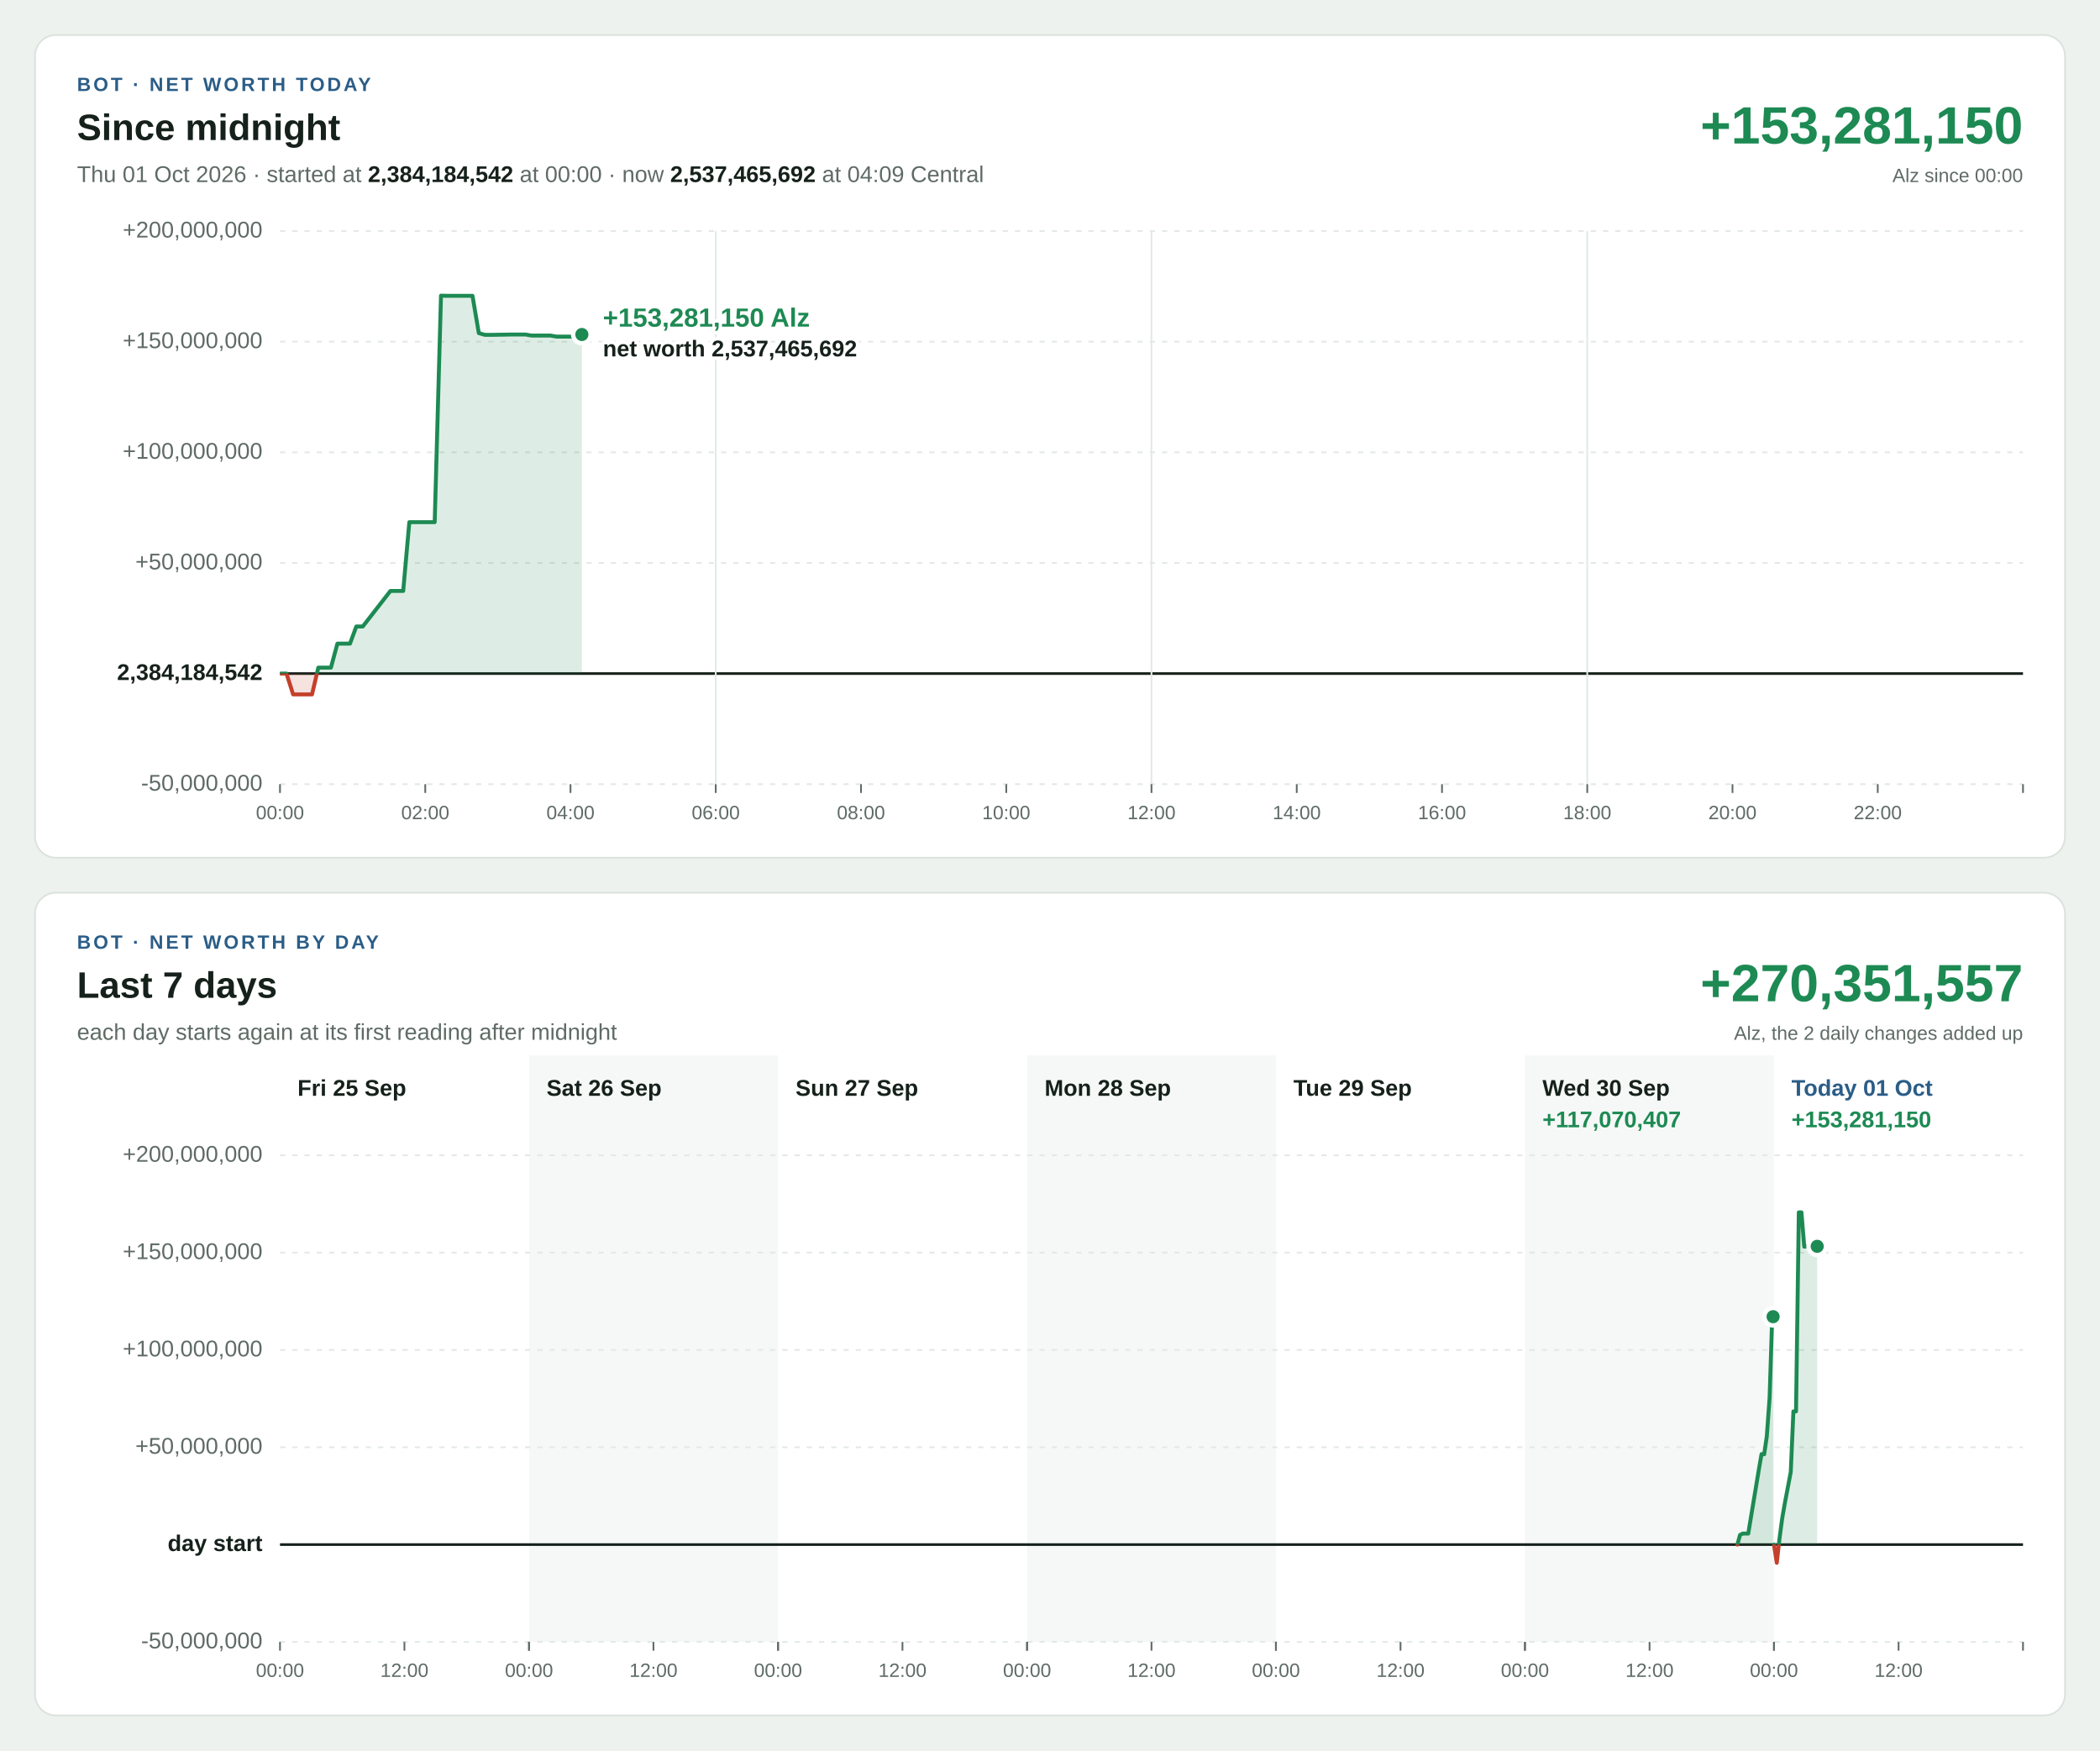
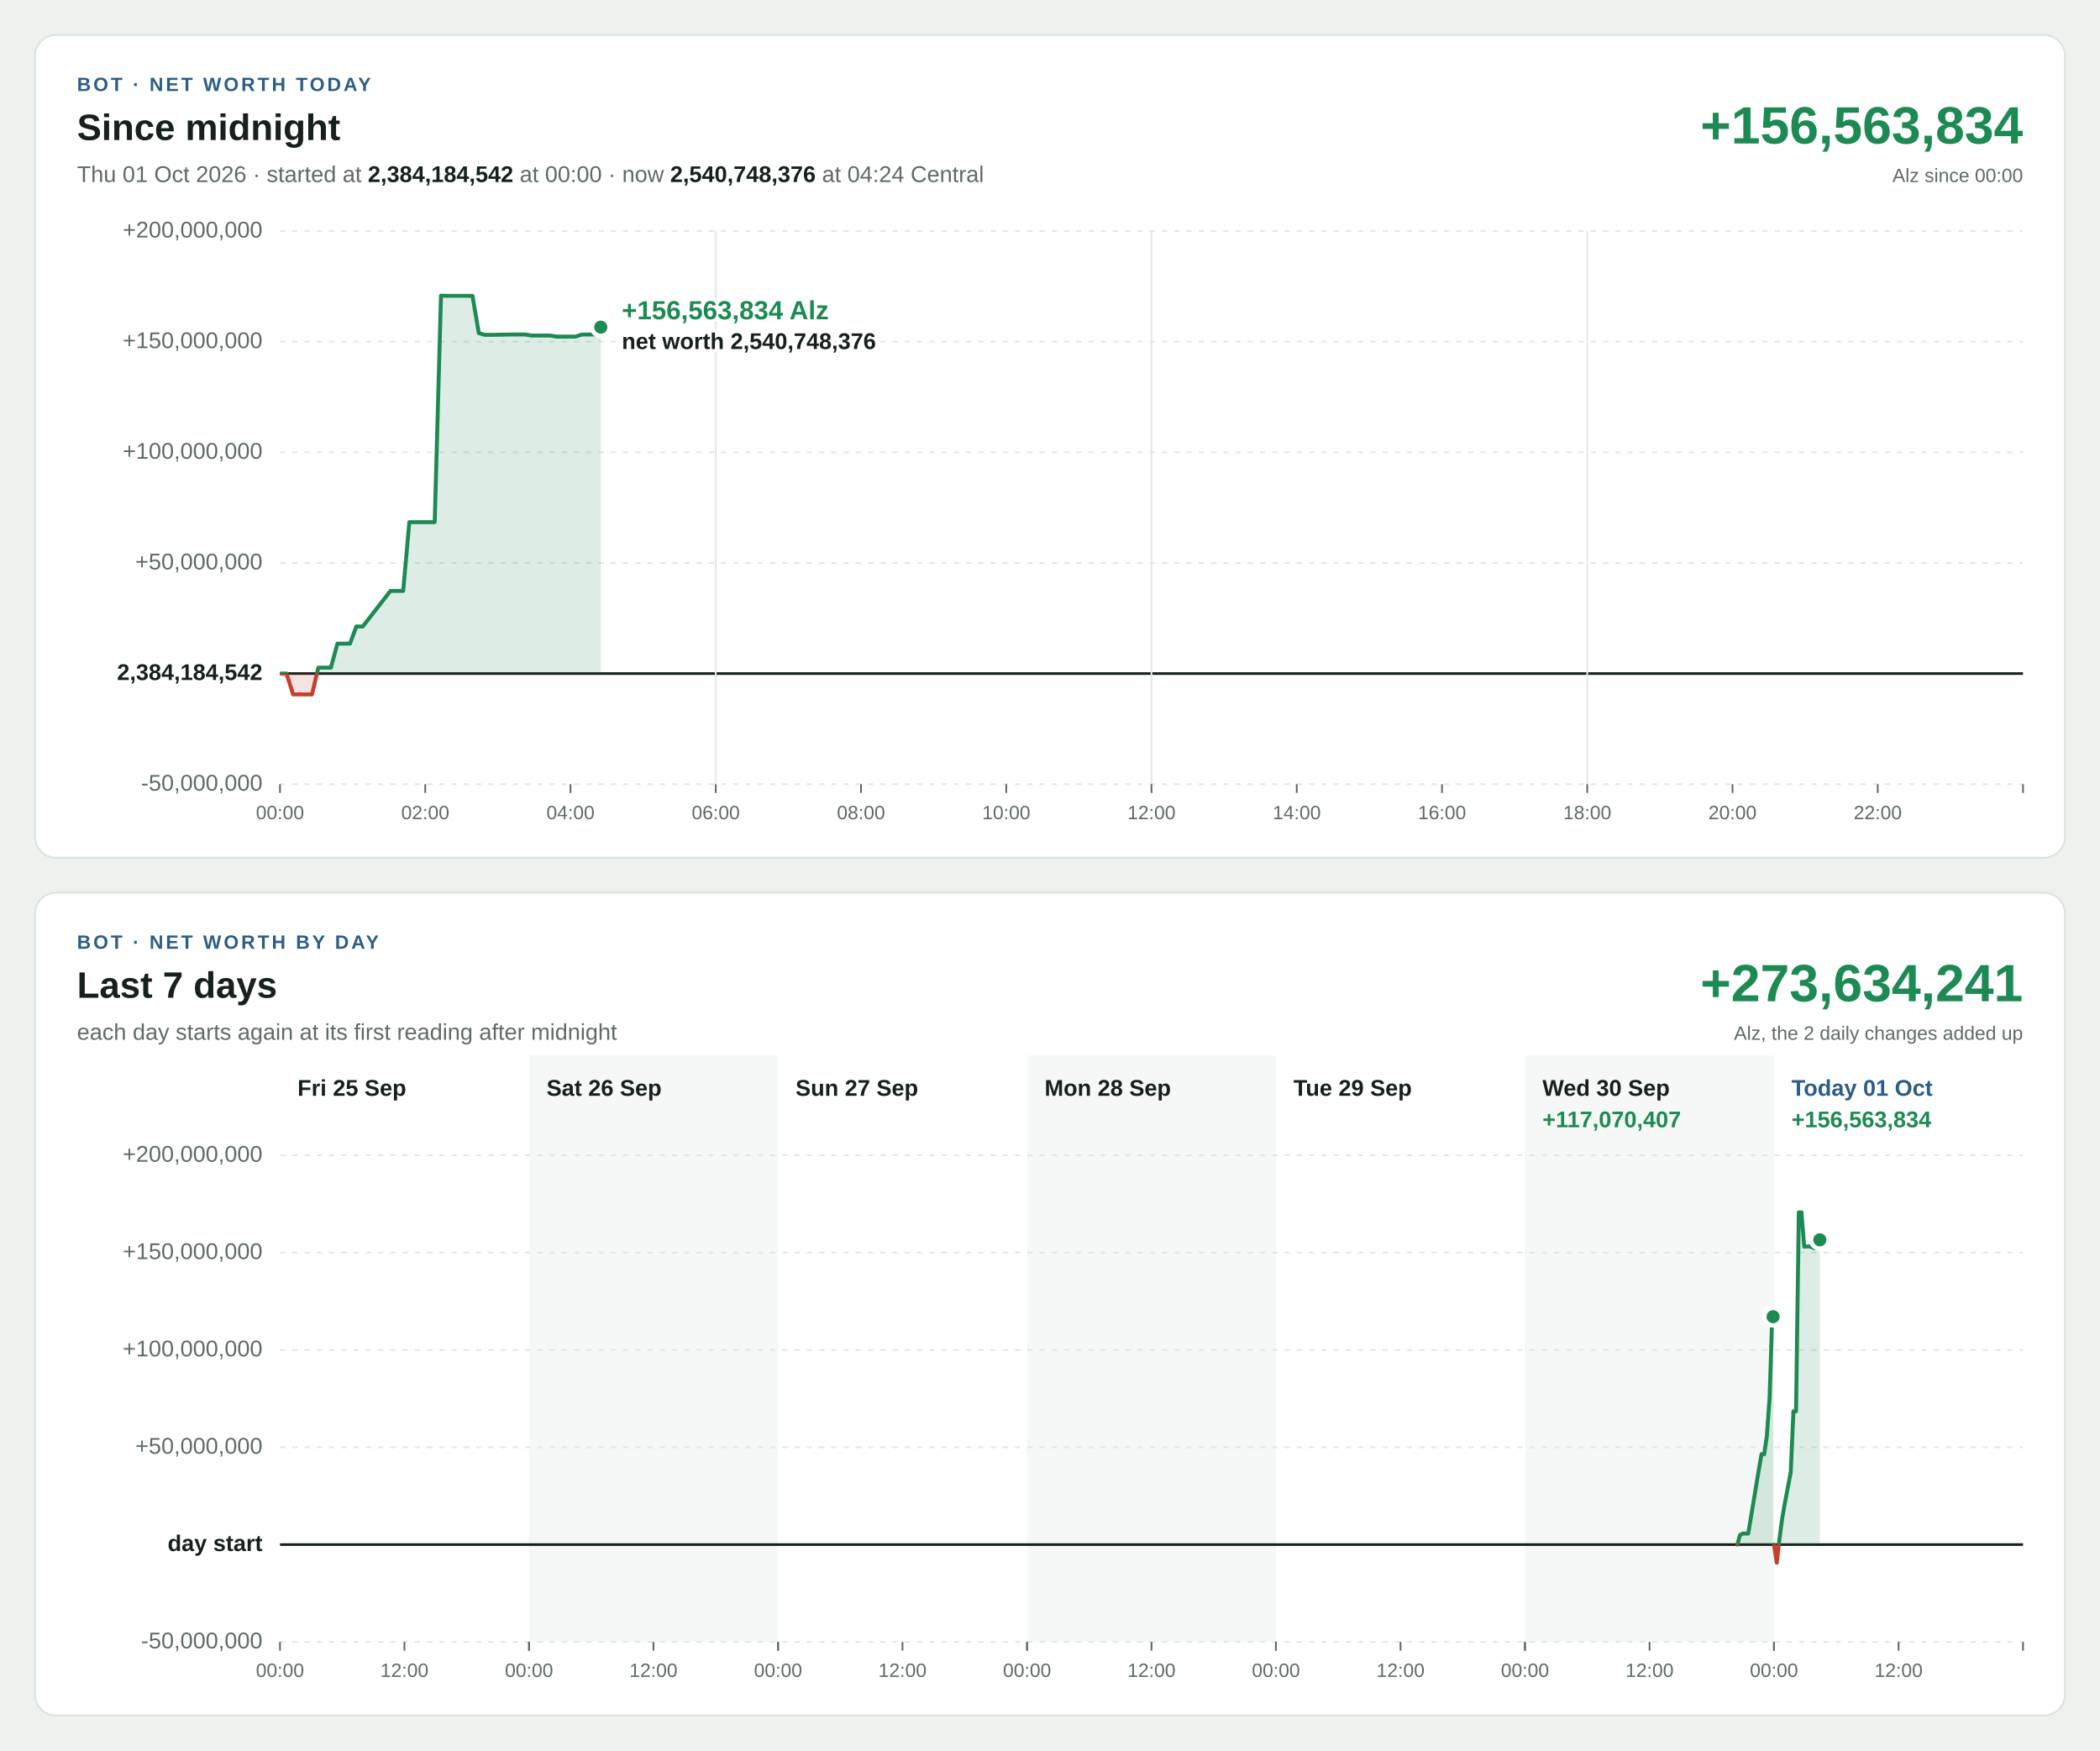
<svg xmlns="http://www.w3.org/2000/svg" width="1200" height="1000" viewBox="0 0 1200 1000" font-family="Segoe UI, Helvetica Neue, Arial, sans-serif" font-size="13" style="font-variant-numeric: tabular-nums">
  <rect width="1200" height="1000" fill="#eef2ef" />
  <g transform="translate(20,20)">
    <rect width="1160" height="470" rx="12" fill="#ffffff" stroke="#dbe3de" />
    <text x="24" y="32" font-size="11" font-weight="700" letter-spacing="1.4" fill="#2b5d87">BOT · NET WORTH TODAY</text>
    <text x="24" y="60" font-size="21" font-weight="700" fill="#16211b">Since midnight</text>
-     <text x="24" y="84" fill="#5f6b65">Thu 01 Oct 2026 · started at <tspan font-weight="700" fill="#16211b">2,384,184,542</tspan> at 00:00 · now <tspan font-weight="700" fill="#16211b">2,537,465,692</tspan> at 04:09 Central</text>
-     <text x="1136" y="62" font-size="30" font-weight="700" text-anchor="end" fill="#1d8a53">+153,281,150</text>
+     <text x="24" y="84" fill="#5f6b65">Thu 01 Oct 2026 · started at <tspan font-weight="700" fill="#16211b">2,384,184,542</tspan> at 00:00 · now <tspan font-weight="700" fill="#16211b">2,540,748,376</tspan> at 04:24 Central</text>
+     <text x="1136" y="62" font-size="30" font-weight="700" text-anchor="end" fill="#1d8a53">+156,563,834</text>
    <text x="1136" y="84" font-size="11" text-anchor="end" fill="#5f6b65">Alz since 00:00</text>
    <line x1="140" x2="1136" y1="428.0" y2="428.0" stroke="#e3e9e5" stroke-width="1" stroke-dasharray="3 4" />
    <text x="130" y="428.0" text-anchor="end" dominant-baseline="middle" font-weight="400" fill="#5f6b65">-50,000,000</text>
    <line x1="140" x2="1136" y1="364.8" y2="364.8" stroke="#16211b" stroke-width="1.5" />
    <text x="130" y="364.8" text-anchor="end" dominant-baseline="middle" font-weight="700" fill="#16211b">2,384,184,542</text>
    <line x1="140" x2="1136" y1="301.6" y2="301.6" stroke="#e3e9e5" stroke-width="1" stroke-dasharray="3 4" />
    <text x="130" y="301.6" text-anchor="end" dominant-baseline="middle" font-weight="400" fill="#5f6b65">+50,000,000</text>
    <line x1="140" x2="1136" y1="238.4" y2="238.4" stroke="#e3e9e5" stroke-width="1" stroke-dasharray="3 4" />
    <text x="130" y="238.4" text-anchor="end" dominant-baseline="middle" font-weight="400" fill="#5f6b65">+100,000,000</text>
    <line x1="140" x2="1136" y1="175.2" y2="175.2" stroke="#e3e9e5" stroke-width="1" stroke-dasharray="3 4" />
    <text x="130" y="175.2" text-anchor="end" dominant-baseline="middle" font-weight="400" fill="#5f6b65">+150,000,000</text>
    <line x1="140" x2="1136" y1="112.0" y2="112.0" stroke="#e3e9e5" stroke-width="1" stroke-dasharray="3 4" />
    <text x="130" y="112.0" text-anchor="end" dominant-baseline="middle" font-weight="400" fill="#5f6b65">+200,000,000</text>
    <line x1="140.0" x2="140.0" y1="428" y2="433" stroke="#5f6b65" stroke-width="1" />
    <text x="140.0" y="448" font-size="11" text-anchor="middle" fill="#5f6b65">00:00</text>
    <line x1="223.0" x2="223.0" y1="428" y2="433" stroke="#5f6b65" stroke-width="1" />
    <text x="223.0" y="448" font-size="11" text-anchor="middle" fill="#5f6b65">02:00</text>
    <line x1="306.0" x2="306.0" y1="428" y2="433" stroke="#5f6b65" stroke-width="1" />
    <text x="306.0" y="448" font-size="11" text-anchor="middle" fill="#5f6b65">04:00</text>
    <line x1="389.0" x2="389.0" y1="112" y2="428" stroke="#e3e9e5" stroke-width="1" />
    <line x1="389.0" x2="389.0" y1="428" y2="433" stroke="#5f6b65" stroke-width="1" />
    <text x="389.0" y="448" font-size="11" text-anchor="middle" fill="#5f6b65">06:00</text>
    <line x1="472.0" x2="472.0" y1="428" y2="433" stroke="#5f6b65" stroke-width="1" />
    <text x="472.0" y="448" font-size="11" text-anchor="middle" fill="#5f6b65">08:00</text>
    <line x1="555.0" x2="555.0" y1="428" y2="433" stroke="#5f6b65" stroke-width="1" />
    <text x="555.0" y="448" font-size="11" text-anchor="middle" fill="#5f6b65">10:00</text>
    <line x1="638.0" x2="638.0" y1="112" y2="428" stroke="#e3e9e5" stroke-width="1" />
    <line x1="638.0" x2="638.0" y1="428" y2="433" stroke="#5f6b65" stroke-width="1" />
    <text x="638.0" y="448" font-size="11" text-anchor="middle" fill="#5f6b65">12:00</text>
    <line x1="721.0" x2="721.0" y1="428" y2="433" stroke="#5f6b65" stroke-width="1" />
    <text x="721.0" y="448" font-size="11" text-anchor="middle" fill="#5f6b65">14:00</text>
    <line x1="804.0" x2="804.0" y1="428" y2="433" stroke="#5f6b65" stroke-width="1" />
    <text x="804.0" y="448" font-size="11" text-anchor="middle" fill="#5f6b65">16:00</text>
    <line x1="887.0" x2="887.0" y1="112" y2="428" stroke="#e3e9e5" stroke-width="1" />
    <line x1="887.0" x2="887.0" y1="428" y2="433" stroke="#5f6b65" stroke-width="1" />
    <text x="887.0" y="448" font-size="11" text-anchor="middle" fill="#5f6b65">18:00</text>
    <line x1="970.0" x2="970.0" y1="428" y2="433" stroke="#5f6b65" stroke-width="1" />
    <text x="970.0" y="448" font-size="11" text-anchor="middle" fill="#5f6b65">20:00</text>
    <line x1="1053.0" x2="1053.0" y1="428" y2="433" stroke="#5f6b65" stroke-width="1" />
    <text x="1053.0" y="448" font-size="11" text-anchor="middle" fill="#5f6b65">22:00</text>
    <line x1="1136.0" x2="1136.0" y1="428" y2="433" stroke="#5f6b65" stroke-width="1" />
    <defs>
-       <path id="shape-today" d="M140.1 364.8L140.1 364.8L143.7 364.8L147.5 376.7L151.1 376.7L154.8 376.7L158.3 376.7L161.9 361.4L165.6 361.4L169.1 361.4L172.8 347.7L176.5 347.7L180.0 347.7L183.6 337.9L187.3 337.9L203.1 317.6L206.8 317.6L210.4 317.6L213.9 278.3L217.6 278.3L221.2 278.3L224.8 278.3L228.4 278.3L232.0 148.9L235.5 149.0L239.2 149.0L242.8 149.0L246.3 149.0L250.0 149.0L253.6 170.3L257.1 171.3L260.8 171.3L272.9 171.1L276.6 171.1L280.2 171.1L283.7 171.7L287.3 171.7L290.9 171.7L294.5 171.7L298.1 172.3L301.8 172.3L305.3 172.3L308.9 172.3L312.5 171.1L312.5 364.8Z" />
-       <path id="line-today" d="M140.1 364.8L143.7 364.8L147.5 376.7L151.1 376.7L154.8 376.7L158.3 376.7L161.9 361.4L165.6 361.4L169.1 361.4L172.8 347.7L176.5 347.7L180.0 347.7L183.6 337.9L187.3 337.9L203.1 317.6L206.8 317.6L210.4 317.6L213.9 278.3L217.6 278.3L221.2 278.3L224.8 278.3L228.4 278.3L232.0 148.9L235.5 149.0L239.2 149.0L242.8 149.0L246.3 149.0L250.0 149.0L253.6 170.3L257.1 171.3L260.8 171.3L272.9 171.1L276.6 171.1L280.2 171.1L283.7 171.7L287.3 171.7L290.9 171.7L294.5 171.7L298.1 172.3L301.8 172.3L305.3 172.3L308.9 172.3L312.5 171.1" />
+       <path id="shape-today" d="M140.1 364.8L140.1 364.8L143.7 364.8L147.5 376.7L151.1 376.7L154.8 376.7L158.3 376.7L161.9 361.4L165.6 361.4L169.1 361.4L172.8 347.7L176.5 347.7L180.0 347.7L183.6 337.9L187.3 337.9L203.1 317.6L206.8 317.6L210.4 317.6L213.9 278.3L217.6 278.3L221.2 278.3L224.8 278.3L228.4 278.3L232.0 148.9L235.5 149.0L239.2 149.0L242.8 149.0L246.3 149.0L250.0 149.0L253.6 170.3L257.1 171.3L260.8 171.3L272.9 171.1L276.6 171.1L280.2 171.1L283.7 171.7L287.3 171.7L290.9 171.7L294.5 171.7L298.1 172.3L301.8 172.3L305.3 172.3L308.9 172.3L312.5 171.1L316.0 171.1L319.6 171.1L323.3 166.9L323.3 364.8Z" />
+       <path id="line-today" d="M140.1 364.8L143.7 364.8L147.5 376.7L151.1 376.7L154.8 376.7L158.3 376.7L161.9 361.4L165.6 361.4L169.1 361.4L172.8 347.7L176.5 347.7L180.0 347.7L183.6 337.9L187.3 337.9L203.1 317.6L206.8 317.6L210.4 317.6L213.9 278.3L217.6 278.3L221.2 278.3L224.8 278.3L228.4 278.3L232.0 148.9L235.5 149.0L239.2 149.0L242.8 149.0L246.3 149.0L250.0 149.0L253.6 170.3L257.1 171.3L260.8 171.3L272.9 171.1L276.6 171.1L280.2 171.1L283.7 171.7L287.3 171.7L290.9 171.7L294.5 171.7L298.1 172.3L301.8 172.3L305.3 172.3L308.9 172.3L312.5 171.1L316.0 171.1L319.6 171.1L323.3 166.9" />
      <clipPath id="up-today">
        <rect x="140" y="112" width="996" height="252.8" />
      </clipPath>
      <clipPath id="down-today">
        <rect x="140" y="364.8" width="996" height="63.2" />
      </clipPath>
    </defs>
    <use href="#shape-today" fill="#1d8a53" fill-opacity="0.15" clip-path="url(#up-today)" />
    <use href="#line-today" fill="none" stroke="#1d8a53" stroke-width="2.25" stroke-linejoin="round" stroke-linecap="round" clip-path="url(#up-today)" />
    <use href="#shape-today" fill="#c4402b" fill-opacity="0.15" clip-path="url(#down-today)" />
    <use href="#line-today" fill="none" stroke="#c4402b" stroke-width="2.25" stroke-linejoin="round" stroke-linecap="round" clip-path="url(#down-today)" />
-     <circle cx="312.5" cy="171.1" r="5" fill="#1d8a53" stroke="#ffffff" stroke-width="2.5" />
-     <text x="324.5" y="166.6" text-anchor="start" font-size="15" font-weight="700" fill="#1d8a53" stroke="#ffffff" stroke-width="4" stroke-linejoin="round" paint-order="stroke">+153,281,150 Alz</text>
-     <text x="324.5" y="183.6" text-anchor="start" font-size="13" font-weight="600" fill="#16211b" stroke="#ffffff" stroke-width="4" stroke-linejoin="round" paint-order="stroke">net worth 2,537,465,692</text>
+     <circle cx="323.3" cy="166.9" r="5" fill="#1d8a53" stroke="#ffffff" stroke-width="2.5" />
+     <text x="335.3" y="162.4" text-anchor="start" font-size="15" font-weight="700" fill="#1d8a53" stroke="#ffffff" stroke-width="4" stroke-linejoin="round" paint-order="stroke">+156,563,834 Alz</text>
+     <text x="335.3" y="179.4" text-anchor="start" font-size="13" font-weight="600" fill="#16211b" stroke="#ffffff" stroke-width="4" stroke-linejoin="round" paint-order="stroke">net worth 2,540,748,376</text>
  </g>
  <g transform="translate(20,510)">
    <rect width="1160" height="470" rx="12" fill="#ffffff" stroke="#dbe3de" />
    <text x="24" y="32" font-size="11" font-weight="700" letter-spacing="1.4" fill="#2b5d87">BOT · NET WORTH BY DAY</text>
    <text x="24" y="60" font-size="21" font-weight="700" fill="#16211b">Last 7 days</text>
    <text x="24" y="84" fill="#5f6b65">each day starts again at its first reading after midnight</text>
-     <text x="1136" y="62" font-size="30" font-weight="700" text-anchor="end" fill="#1d8a53">+270,351,557</text>
+     <text x="1136" y="62" font-size="30" font-weight="700" text-anchor="end" fill="#1d8a53">+273,634,241</text>
    <text x="1136" y="84" font-size="11" text-anchor="end" fill="#5f6b65">Alz, the 2 daily changes added up</text>
    <rect x="282.3" y="93" width="142.3" height="335" fill="#f5f8f6" />
    <rect x="566.9" y="93" width="142.3" height="335" fill="#f5f8f6" />
    <rect x="851.4" y="93" width="142.3" height="335" fill="#f5f8f6" />
    <line x1="140" x2="1136" y1="428.0" y2="428.0" stroke="#e3e9e5" stroke-width="1" stroke-dasharray="3 4" />
    <text x="130" y="428.0" text-anchor="end" dominant-baseline="middle" font-weight="400" fill="#5f6b65">-50,000,000</text>
    <line x1="140" x2="1136" y1="372.4" y2="372.4" stroke="#16211b" stroke-width="1.5" />
    <text x="130" y="372.4" text-anchor="end" dominant-baseline="middle" font-weight="700" fill="#16211b">day start</text>
    <line x1="140" x2="1136" y1="316.8" y2="316.8" stroke="#e3e9e5" stroke-width="1" stroke-dasharray="3 4" />
    <text x="130" y="316.8" text-anchor="end" dominant-baseline="middle" font-weight="400" fill="#5f6b65">+50,000,000</text>
    <line x1="140" x2="1136" y1="261.2" y2="261.2" stroke="#e3e9e5" stroke-width="1" stroke-dasharray="3 4" />
    <text x="130" y="261.2" text-anchor="end" dominant-baseline="middle" font-weight="400" fill="#5f6b65">+100,000,000</text>
    <line x1="140" x2="1136" y1="205.6" y2="205.6" stroke="#e3e9e5" stroke-width="1" stroke-dasharray="3 4" />
    <text x="130" y="205.6" text-anchor="end" dominant-baseline="middle" font-weight="400" fill="#5f6b65">+150,000,000</text>
    <line x1="140" x2="1136" y1="150.0" y2="150.0" stroke="#e3e9e5" stroke-width="1" stroke-dasharray="3 4" />
    <text x="130" y="150.0" text-anchor="end" dominant-baseline="middle" font-weight="400" fill="#5f6b65">+200,000,000</text>
    <text x="150.0" y="116" font-weight="700" fill="#16211b">Fri 25 Sep</text>
    <line x1="140.0" x2="140.0" y1="428" y2="433" stroke="#5f6b65" stroke-width="1" />
    <text x="140.0" y="448" font-size="11" text-anchor="middle" fill="#5f6b65">00:00</text>
    <line x1="211.1" x2="211.1" y1="428" y2="433" stroke="#5f6b65" stroke-width="1" />
    <text x="211.1" y="448" font-size="11" text-anchor="middle" fill="#5f6b65">12:00</text>
    <line x1="282.3" x2="282.3" y1="428" y2="433" stroke="#5f6b65" stroke-width="1" />
    <text x="292.3" y="116" font-weight="700" fill="#16211b">Sat 26 Sep</text>
    <line x1="282.3" x2="282.3" y1="428" y2="433" stroke="#5f6b65" stroke-width="1" />
    <text x="282.3" y="448" font-size="11" text-anchor="middle" fill="#5f6b65">00:00</text>
    <line x1="353.4" x2="353.4" y1="428" y2="433" stroke="#5f6b65" stroke-width="1" />
    <text x="353.4" y="448" font-size="11" text-anchor="middle" fill="#5f6b65">12:00</text>
    <line x1="424.6" x2="424.6" y1="428" y2="433" stroke="#5f6b65" stroke-width="1" />
    <text x="434.6" y="116" font-weight="700" fill="#16211b">Sun 27 Sep</text>
    <line x1="424.6" x2="424.6" y1="428" y2="433" stroke="#5f6b65" stroke-width="1" />
    <text x="424.6" y="448" font-size="11" text-anchor="middle" fill="#5f6b65">00:00</text>
    <line x1="495.7" x2="495.7" y1="428" y2="433" stroke="#5f6b65" stroke-width="1" />
    <text x="495.7" y="448" font-size="11" text-anchor="middle" fill="#5f6b65">12:00</text>
    <line x1="566.9" x2="566.9" y1="428" y2="433" stroke="#5f6b65" stroke-width="1" />
    <text x="576.9" y="116" font-weight="700" fill="#16211b">Mon 28 Sep</text>
    <line x1="566.9" x2="566.9" y1="428" y2="433" stroke="#5f6b65" stroke-width="1" />
    <text x="566.9" y="448" font-size="11" text-anchor="middle" fill="#5f6b65">00:00</text>
    <line x1="638.0" x2="638.0" y1="428" y2="433" stroke="#5f6b65" stroke-width="1" />
    <text x="638.0" y="448" font-size="11" text-anchor="middle" fill="#5f6b65">12:00</text>
    <line x1="709.1" x2="709.1" y1="428" y2="433" stroke="#5f6b65" stroke-width="1" />
    <text x="719.1" y="116" font-weight="700" fill="#16211b">Tue 29 Sep</text>
    <line x1="709.1" x2="709.1" y1="428" y2="433" stroke="#5f6b65" stroke-width="1" />
    <text x="709.1" y="448" font-size="11" text-anchor="middle" fill="#5f6b65">00:00</text>
    <line x1="780.3" x2="780.3" y1="428" y2="433" stroke="#5f6b65" stroke-width="1" />
    <text x="780.3" y="448" font-size="11" text-anchor="middle" fill="#5f6b65">12:00</text>
    <line x1="851.4" x2="851.4" y1="428" y2="433" stroke="#5f6b65" stroke-width="1" />
    <text x="861.4" y="116" font-weight="700" fill="#16211b">Wed 30 Sep</text>
    <line x1="851.4" x2="851.4" y1="428" y2="433" stroke="#5f6b65" stroke-width="1" />
    <text x="851.4" y="448" font-size="11" text-anchor="middle" fill="#5f6b65">00:00</text>
    <line x1="922.6" x2="922.6" y1="428" y2="433" stroke="#5f6b65" stroke-width="1" />
    <text x="922.6" y="448" font-size="11" text-anchor="middle" fill="#5f6b65">12:00</text>
    <line x1="993.7" x2="993.7" y1="428" y2="433" stroke="#5f6b65" stroke-width="1" />
    <text x="861.4" y="134" font-weight="700" fill="#1d8a53">+117,070,407</text>
    <defs>
      <path id="shape-day5" d="M972.8 372.4L972.8 372.4L974.3 366.9L975.9 366.1L977.4 366.1L979.0 366.1L985.1 329.3L986.6 320.7L988.1 320.8L989.6 310.6L991.2 288.5L992.7 242.2L993.2 242.2L993.2 372.4Z" />
      <path id="line-day5" d="M972.8 372.4L974.3 366.9L975.9 366.1L977.4 366.1L979.0 366.1L985.1 329.3L986.6 320.7L988.1 320.8L989.6 310.6L991.2 288.5L992.7 242.2L993.2 242.2" />
      <clipPath id="up-day5">
        <rect x="140" y="150" width="996" height="222.4" />
      </clipPath>
      <clipPath id="down-day5">
        <rect x="140" y="372.4" width="996" height="55.6" />
      </clipPath>
    </defs>
    <use href="#shape-day5" fill="#1d8a53" fill-opacity="0.15" clip-path="url(#up-day5)" />
    <use href="#line-day5" fill="none" stroke="#1d8a53" stroke-width="2.25" stroke-linejoin="round" stroke-linecap="round" clip-path="url(#up-day5)" />
    <use href="#shape-day5" fill="#c4402b" fill-opacity="0.15" clip-path="url(#down-day5)" />
    <use href="#line-day5" fill="none" stroke="#c4402b" stroke-width="2.25" stroke-linejoin="round" stroke-linecap="round" clip-path="url(#down-day5)" />
    <circle cx="993.2" cy="242.2" r="5" fill="#1d8a53" stroke="#ffffff" stroke-width="2.5" />
    <text x="1003.7" y="116" font-weight="700" fill="#2b5d87">Today 01 Oct</text>
    <line x1="993.7" x2="993.7" y1="428" y2="433" stroke="#5f6b65" stroke-width="1" />
    <text x="993.7" y="448" font-size="11" text-anchor="middle" fill="#5f6b65">00:00</text>
    <line x1="1064.9" x2="1064.9" y1="428" y2="433" stroke="#5f6b65" stroke-width="1" />
    <text x="1064.9" y="448" font-size="11" text-anchor="middle" fill="#5f6b65">12:00</text>
    <line x1="1136.0" x2="1136.0" y1="428" y2="433" stroke="#5f6b65" stroke-width="1" />
-     <text x="1003.7" y="134" font-weight="700" fill="#1d8a53">+153,281,150</text>
+     <text x="1003.7" y="134" font-weight="700" fill="#1d8a53">+156,563,834</text>
    <defs>
-       <path id="shape-day6" d="M993.7 372.4L993.7 372.4L995.3 382.8L996.8 369.4L998.4 357.4L999.9 348.8L1003.3 330.9L1004.8 296.3L1006.3 296.3L1007.9 182.6L1009.4 182.6L1011.0 202.2L1013.7 202.0L1015.3 202.5L1016.8 203.1L1018.4 202.0L1018.4 372.4Z" />
-       <path id="line-day6" d="M993.7 372.4L995.3 382.8L996.8 369.4L998.4 357.4L999.9 348.8L1003.3 330.9L1004.8 296.3L1006.3 296.3L1007.9 182.6L1009.4 182.6L1011.0 202.2L1013.7 202.0L1015.3 202.5L1016.8 203.1L1018.4 202.0" />
+       <path id="shape-day6" d="M993.7 372.4L993.7 372.4L995.3 382.8L996.8 369.4L998.4 357.4L999.9 348.8L1003.3 330.9L1004.8 296.3L1006.3 296.3L1007.9 182.6L1009.4 182.6L1011.0 202.2L1013.7 202.0L1015.3 202.5L1016.8 203.1L1018.4 202.0L1019.9 198.3L1019.9 372.4Z" />
+       <path id="line-day6" d="M993.7 372.4L995.3 382.8L996.8 369.4L998.4 357.4L999.9 348.8L1003.3 330.9L1004.8 296.3L1006.3 296.3L1007.9 182.6L1009.4 182.6L1011.0 202.2L1013.7 202.0L1015.3 202.5L1016.8 203.1L1018.4 202.0L1019.9 198.3" />
      <clipPath id="up-day6">
        <rect x="140" y="150" width="996" height="222.4" />
      </clipPath>
      <clipPath id="down-day6">
        <rect x="140" y="372.4" width="996" height="55.6" />
      </clipPath>
    </defs>
    <use href="#shape-day6" fill="#1d8a53" fill-opacity="0.15" clip-path="url(#up-day6)" />
    <use href="#line-day6" fill="none" stroke="#1d8a53" stroke-width="2.25" stroke-linejoin="round" stroke-linecap="round" clip-path="url(#up-day6)" />
    <use href="#shape-day6" fill="#c4402b" fill-opacity="0.15" clip-path="url(#down-day6)" />
    <use href="#line-day6" fill="none" stroke="#c4402b" stroke-width="2.25" stroke-linejoin="round" stroke-linecap="round" clip-path="url(#down-day6)" />
-     <circle cx="1018.4" cy="202.0" r="5" fill="#1d8a53" stroke="#ffffff" stroke-width="2.5" />
+     <circle cx="1019.9" cy="198.3" r="5" fill="#1d8a53" stroke="#ffffff" stroke-width="2.5" />
  </g>
</svg>
